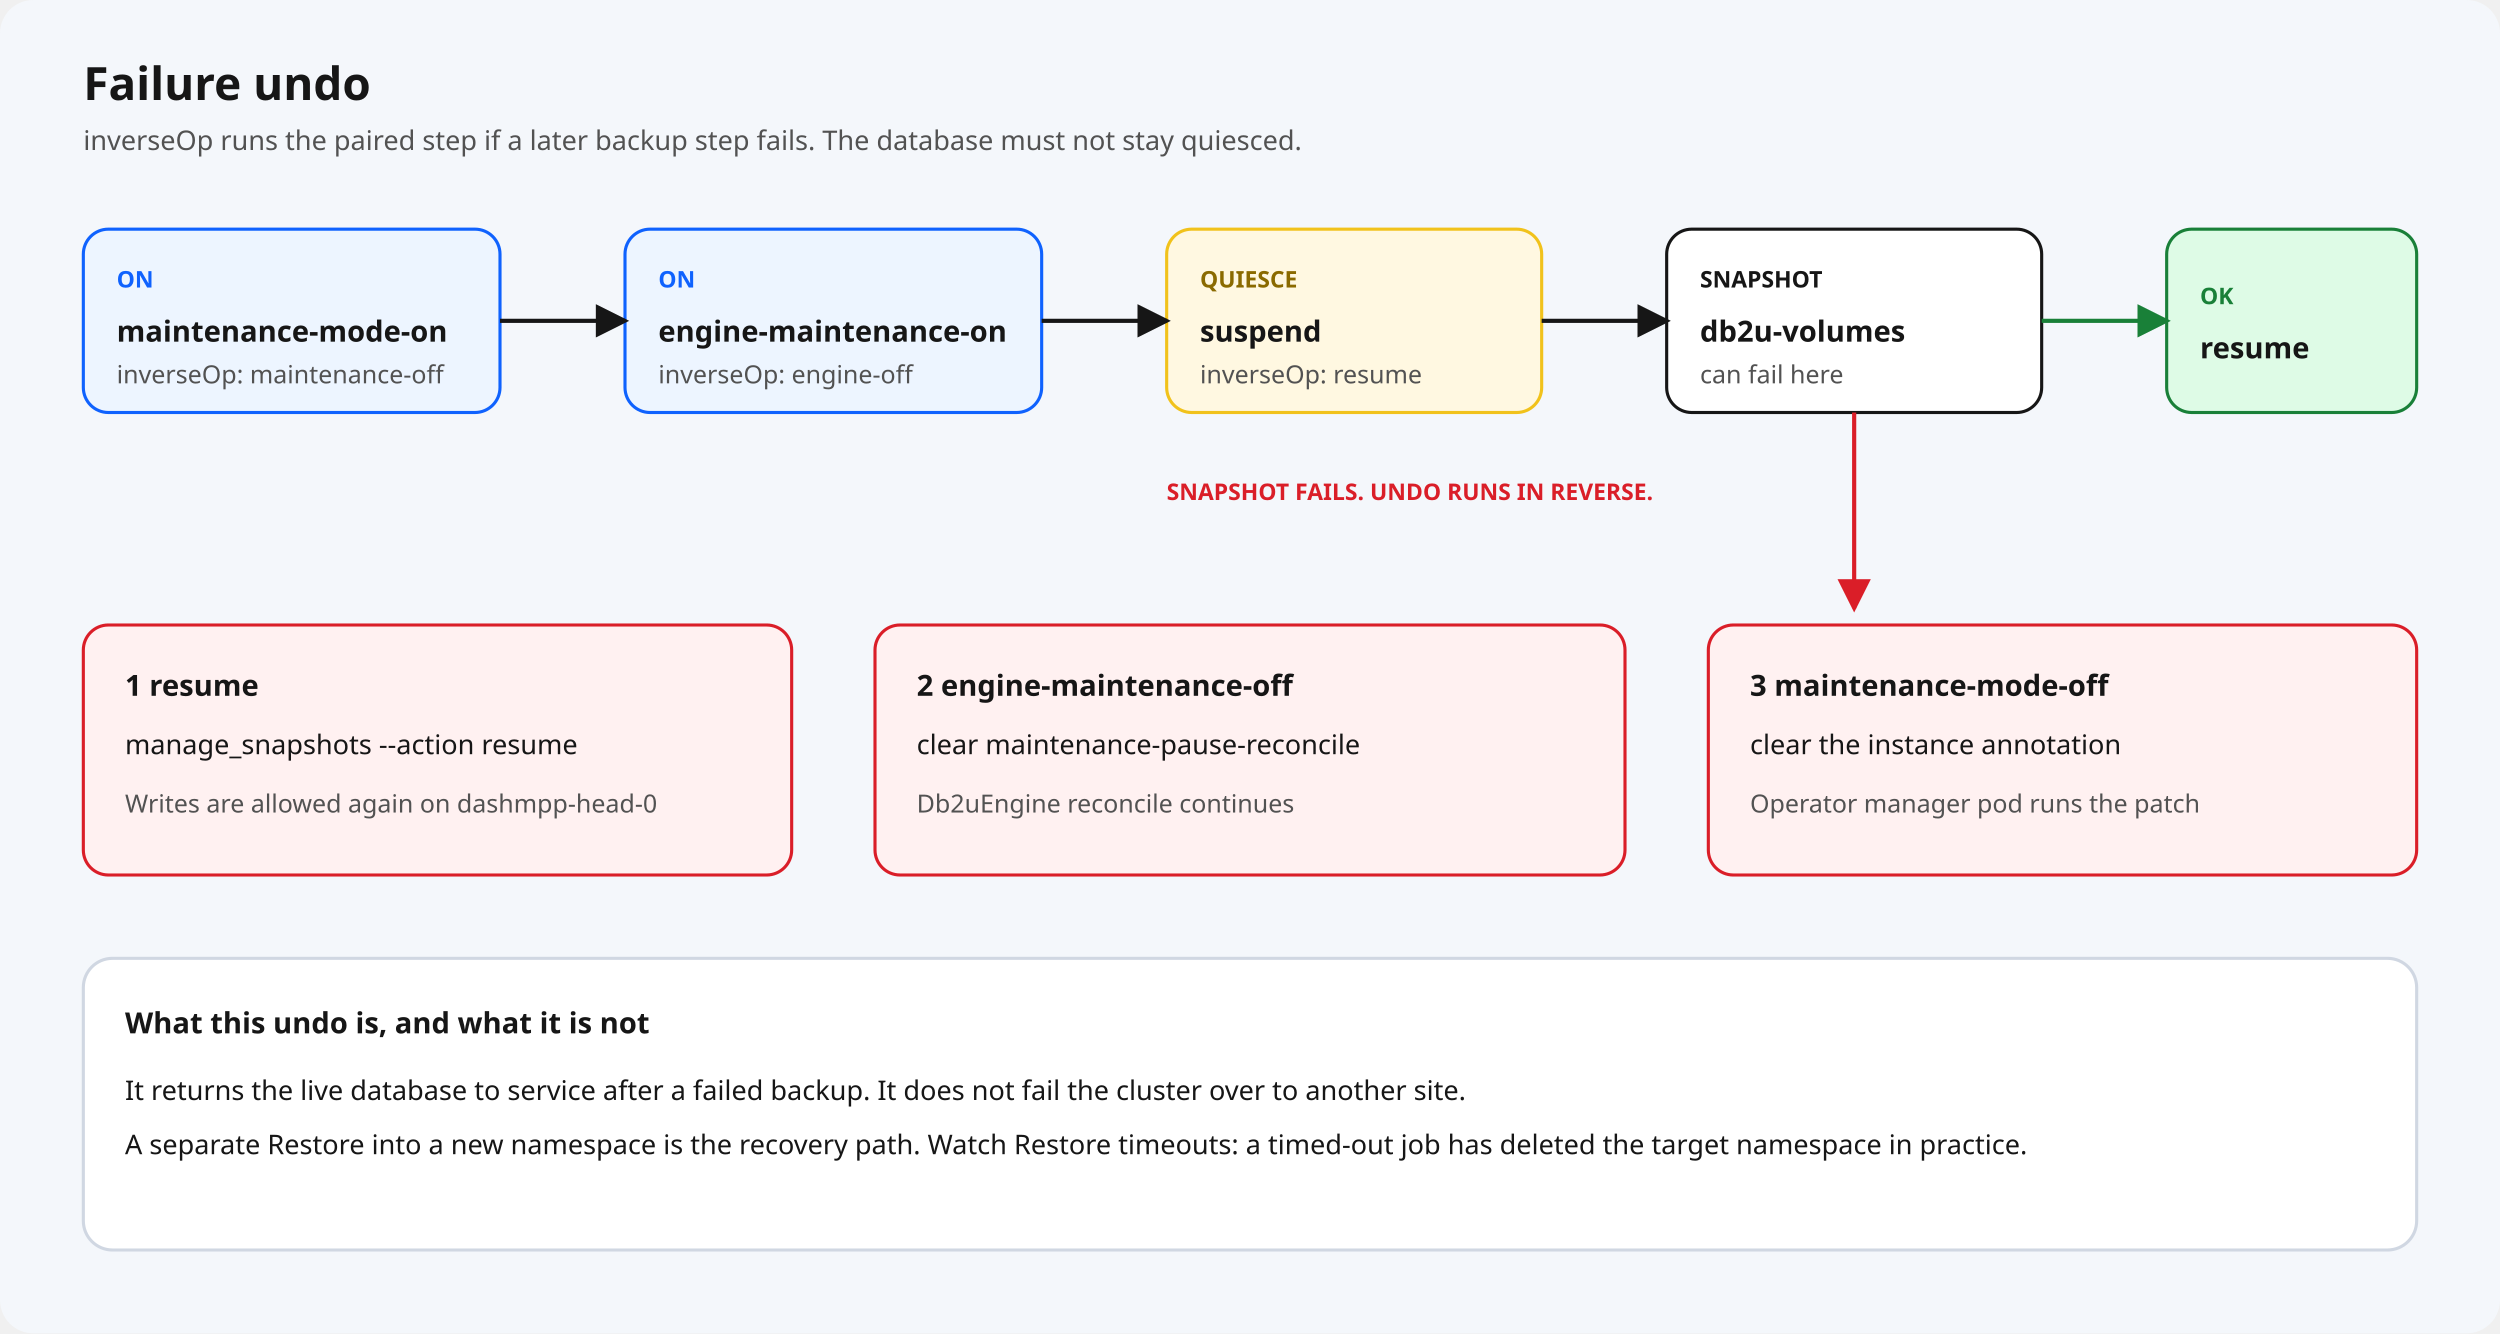
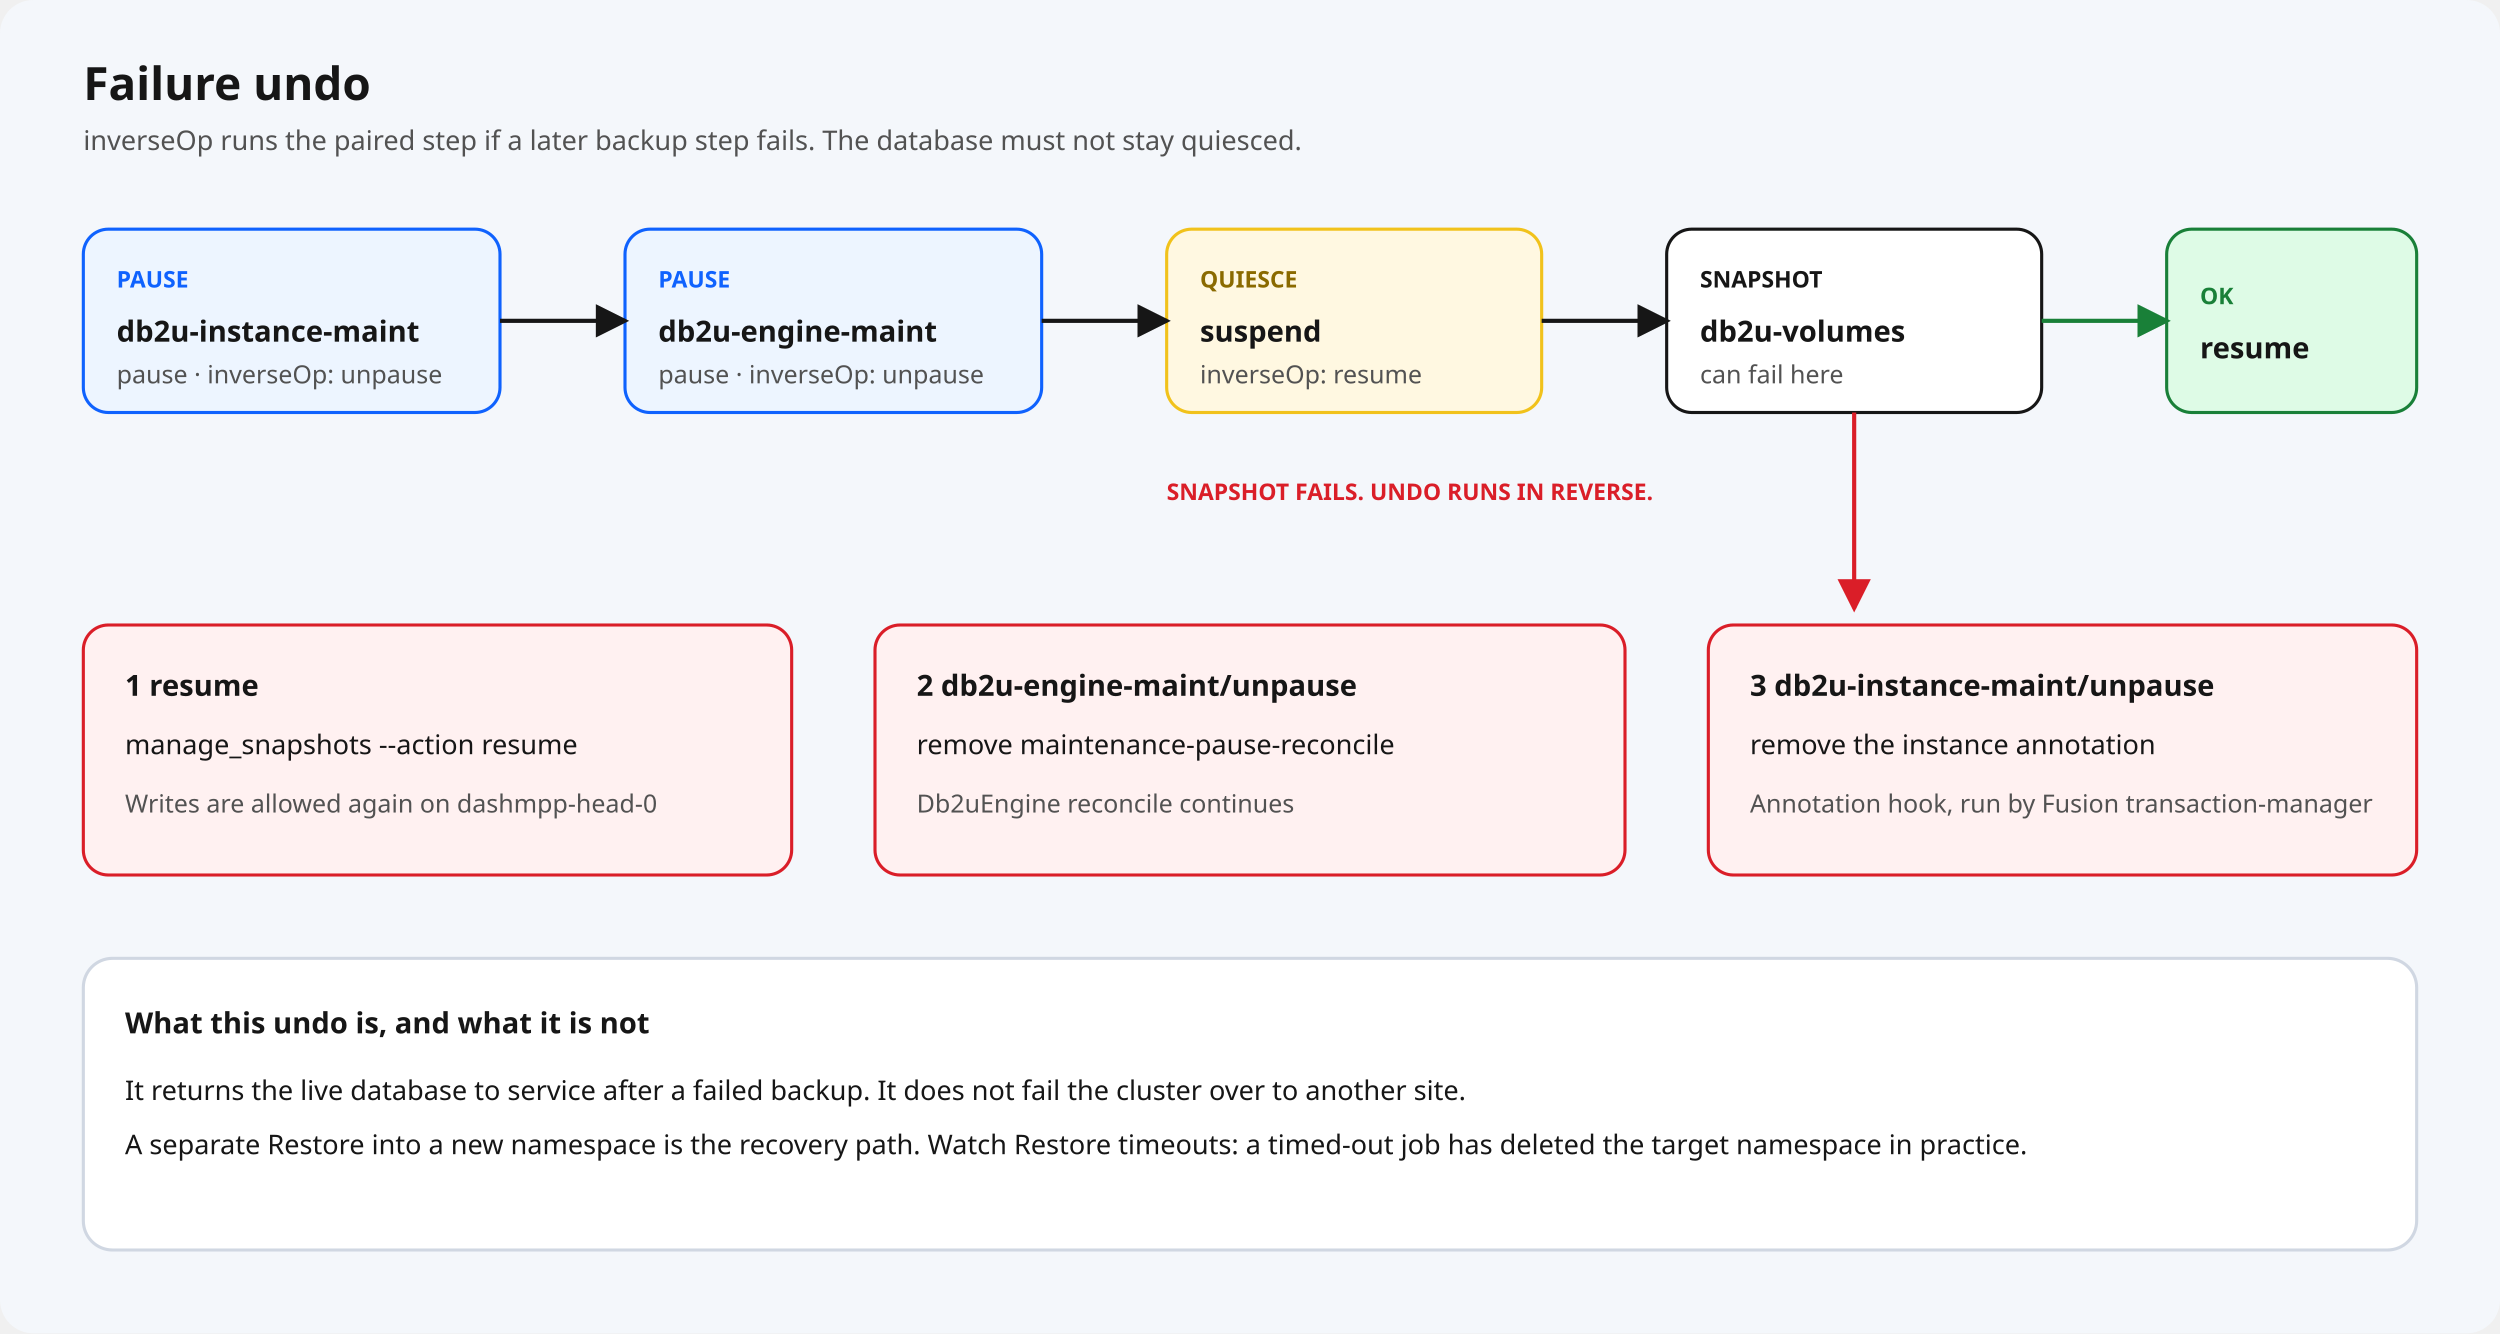
<svg xmlns="http://www.w3.org/2000/svg" viewBox="0 0 1200 640" role="img" aria-labelledby="foTitle foDesc">
  <style>
    .bg { fill: #f4f7fb; }
    .card { fill: #ffffff; stroke: #d0d7e2; stroke-width: 1.5; }
    .title { font: 600 22px system-ui, Segoe UI, sans-serif; fill: #161616; }
    .sub { font: 400 13px system-ui, Segoe UI, sans-serif; fill: #525252; }
    .h { font: 600 14px system-ui, Segoe UI, sans-serif; fill: #161616; }
    .b { font: 400 13px system-ui, Segoe UI, sans-serif; fill: #161616; }
    .m { font: 500 12px system-ui, Segoe UI, sans-serif; fill: #525252; }
    .chip { font: 600 11px system-ui, Segoe UI, sans-serif; }
  </style>
  <rect class="bg" width="1200" height="640" rx="16" />
  <text class="title" x="40" y="48">Failure undo</text>
  <text class="sub" x="40" y="72">inverseOp runs the paired step if a later backup step fails. The database must not stay quiesced.</text>
  <rect x="40" y="110" width="200" height="88" rx="12" fill="#edf5ff" stroke="#0f62fe" stroke-width="1.5" />
-   <text class="chip" x="56" y="138" fill="#0f62fe">ON</text>
-   <text class="h" x="56" y="164">maintenance-mode-on</text>
-   <text class="m" x="56" y="184">inverseOp: maintenance-off</text>
+   <text class="chip" x="56" y="138" fill="#0f62fe">PAUSE</text>
+   <text class="h" x="56" y="164">db2u-instance-maint</text>
+   <text class="m" x="56" y="184">pause · inverseOp: unpause</text>
  <rect x="300" y="110" width="200" height="88" rx="12" fill="#edf5ff" stroke="#0f62fe" stroke-width="1.5" />
-   <text class="chip" x="316" y="138" fill="#0f62fe">ON</text>
-   <text class="h" x="316" y="164">engine-maintenance-on</text>
-   <text class="m" x="316" y="184">inverseOp: engine-off</text>
+   <text class="chip" x="316" y="138" fill="#0f62fe">PAUSE</text>
+   <text class="h" x="316" y="164">db2u-engine-maint</text>
+   <text class="m" x="316" y="184">pause · inverseOp: unpause</text>
  <rect x="560" y="110" width="180" height="88" rx="12" fill="#fff8e1" stroke="#f1c21b" stroke-width="1.5" />
  <text class="chip" x="576" y="138" fill="#8a6a00">QUIESCE</text>
  <text class="h" x="576" y="164">suspend</text>
  <text class="m" x="576" y="184">inverseOp: resume</text>
  <rect x="800" y="110" width="180" height="88" rx="12" fill="#ffffff" stroke="#161616" stroke-width="1.5" />
  <text class="chip" x="816" y="138" fill="#161616">SNAPSHOT</text>
  <text class="h" x="816" y="164">db2u-volumes</text>
  <text class="m" x="816" y="184">can fail here</text>
  <rect x="1040" y="110" width="120" height="88" rx="12" fill="#defbe6" stroke="#198038" stroke-width="1.5" />
  <text class="chip" x="1056" y="146" fill="#198038">OK</text>
  <text class="h" x="1056" y="172">resume</text>
  <path d="M240 154 H300" stroke="#161616" stroke-width="2" fill="none" marker-end="url(#d)" />
  <path d="M500 154 H560" stroke="#161616" stroke-width="2" fill="none" marker-end="url(#d)" />
  <path d="M740 154 H800" stroke="#161616" stroke-width="2" fill="none" marker-end="url(#d)" />
  <path d="M980 154 H1040" stroke="#198038" stroke-width="2" fill="none" marker-end="url(#g)" />
  <path d="M890 198 V292" stroke="#da1e28" stroke-width="2" fill="none" marker-end="url(#r)" />
  <text class="chip" x="560" y="240" fill="#da1e28">SNAPSHOT FAILS. UNDO RUNS IN REVERSE.</text>
  <rect x="40" y="300" width="340" height="120" rx="12" fill="#fff1f1" stroke="#da1e28" stroke-width="1.5" />
  <text class="h" x="60" y="334">1  resume</text>
  <text class="b" x="60" y="362">manage_snapshots --action resume</text>
  <text class="m" x="60" y="390">Writes are allowed again on dashmpp-head-0</text>
  <rect x="420" y="300" width="360" height="120" rx="12" fill="#fff1f1" stroke="#da1e28" stroke-width="1.5" />
-   <text class="h" x="440" y="334">2  engine-maintenance-off</text>
-   <text class="b" x="440" y="362">clear maintenance-pause-reconcile</text>
+   <text class="h" x="440" y="334">2  db2u-engine-maint/unpause</text>
+   <text class="b" x="440" y="362">remove maintenance-pause-reconcile</text>
  <text class="m" x="440" y="390">Db2uEngine reconcile continues</text>
  <rect x="820" y="300" width="340" height="120" rx="12" fill="#fff1f1" stroke="#da1e28" stroke-width="1.5" />
-   <text class="h" x="840" y="334">3  maintenance-mode-off</text>
-   <text class="b" x="840" y="362">clear the instance annotation</text>
-   <text class="m" x="840" y="390">Operator manager pod runs the patch</text>
+   <text class="h" x="840" y="334">3  db2u-instance-maint/unpause</text>
+   <text class="b" x="840" y="362">remove the instance annotation</text>
+   <text class="m" x="840" y="390">Annotation hook, run by Fusion transaction-manager</text>
  <rect class="card" x="40" y="460" width="1120" height="140" rx="14" />
  <text class="h" x="60" y="496">What this undo is, and what it is not</text>
  <text class="b" x="60" y="528">It returns the live database to service after a failed backup. It does not fail the cluster over to another site.</text>
  <text class="b" x="60" y="554">A separate Restore into a new namespace is the recovery path. Watch Restore timeouts: a timed-out job has deleted the target namespace in practice.</text>
  <defs>
    <marker id="d" markerWidth="8" markerHeight="8" refX="7" refY="4" orient="auto">
      <path d="M0 0 L8 4 L0 8 Z" fill="#161616" />
    </marker>
    <marker id="g" markerWidth="8" markerHeight="8" refX="7" refY="4" orient="auto">
      <path d="M0 0 L8 4 L0 8 Z" fill="#198038" />
    </marker>
    <marker id="r" markerWidth="8" markerHeight="8" refX="7" refY="4" orient="auto">
      <path d="M0 0 L8 4 L0 8 Z" fill="#da1e28" />
    </marker>
  </defs>
</svg>
